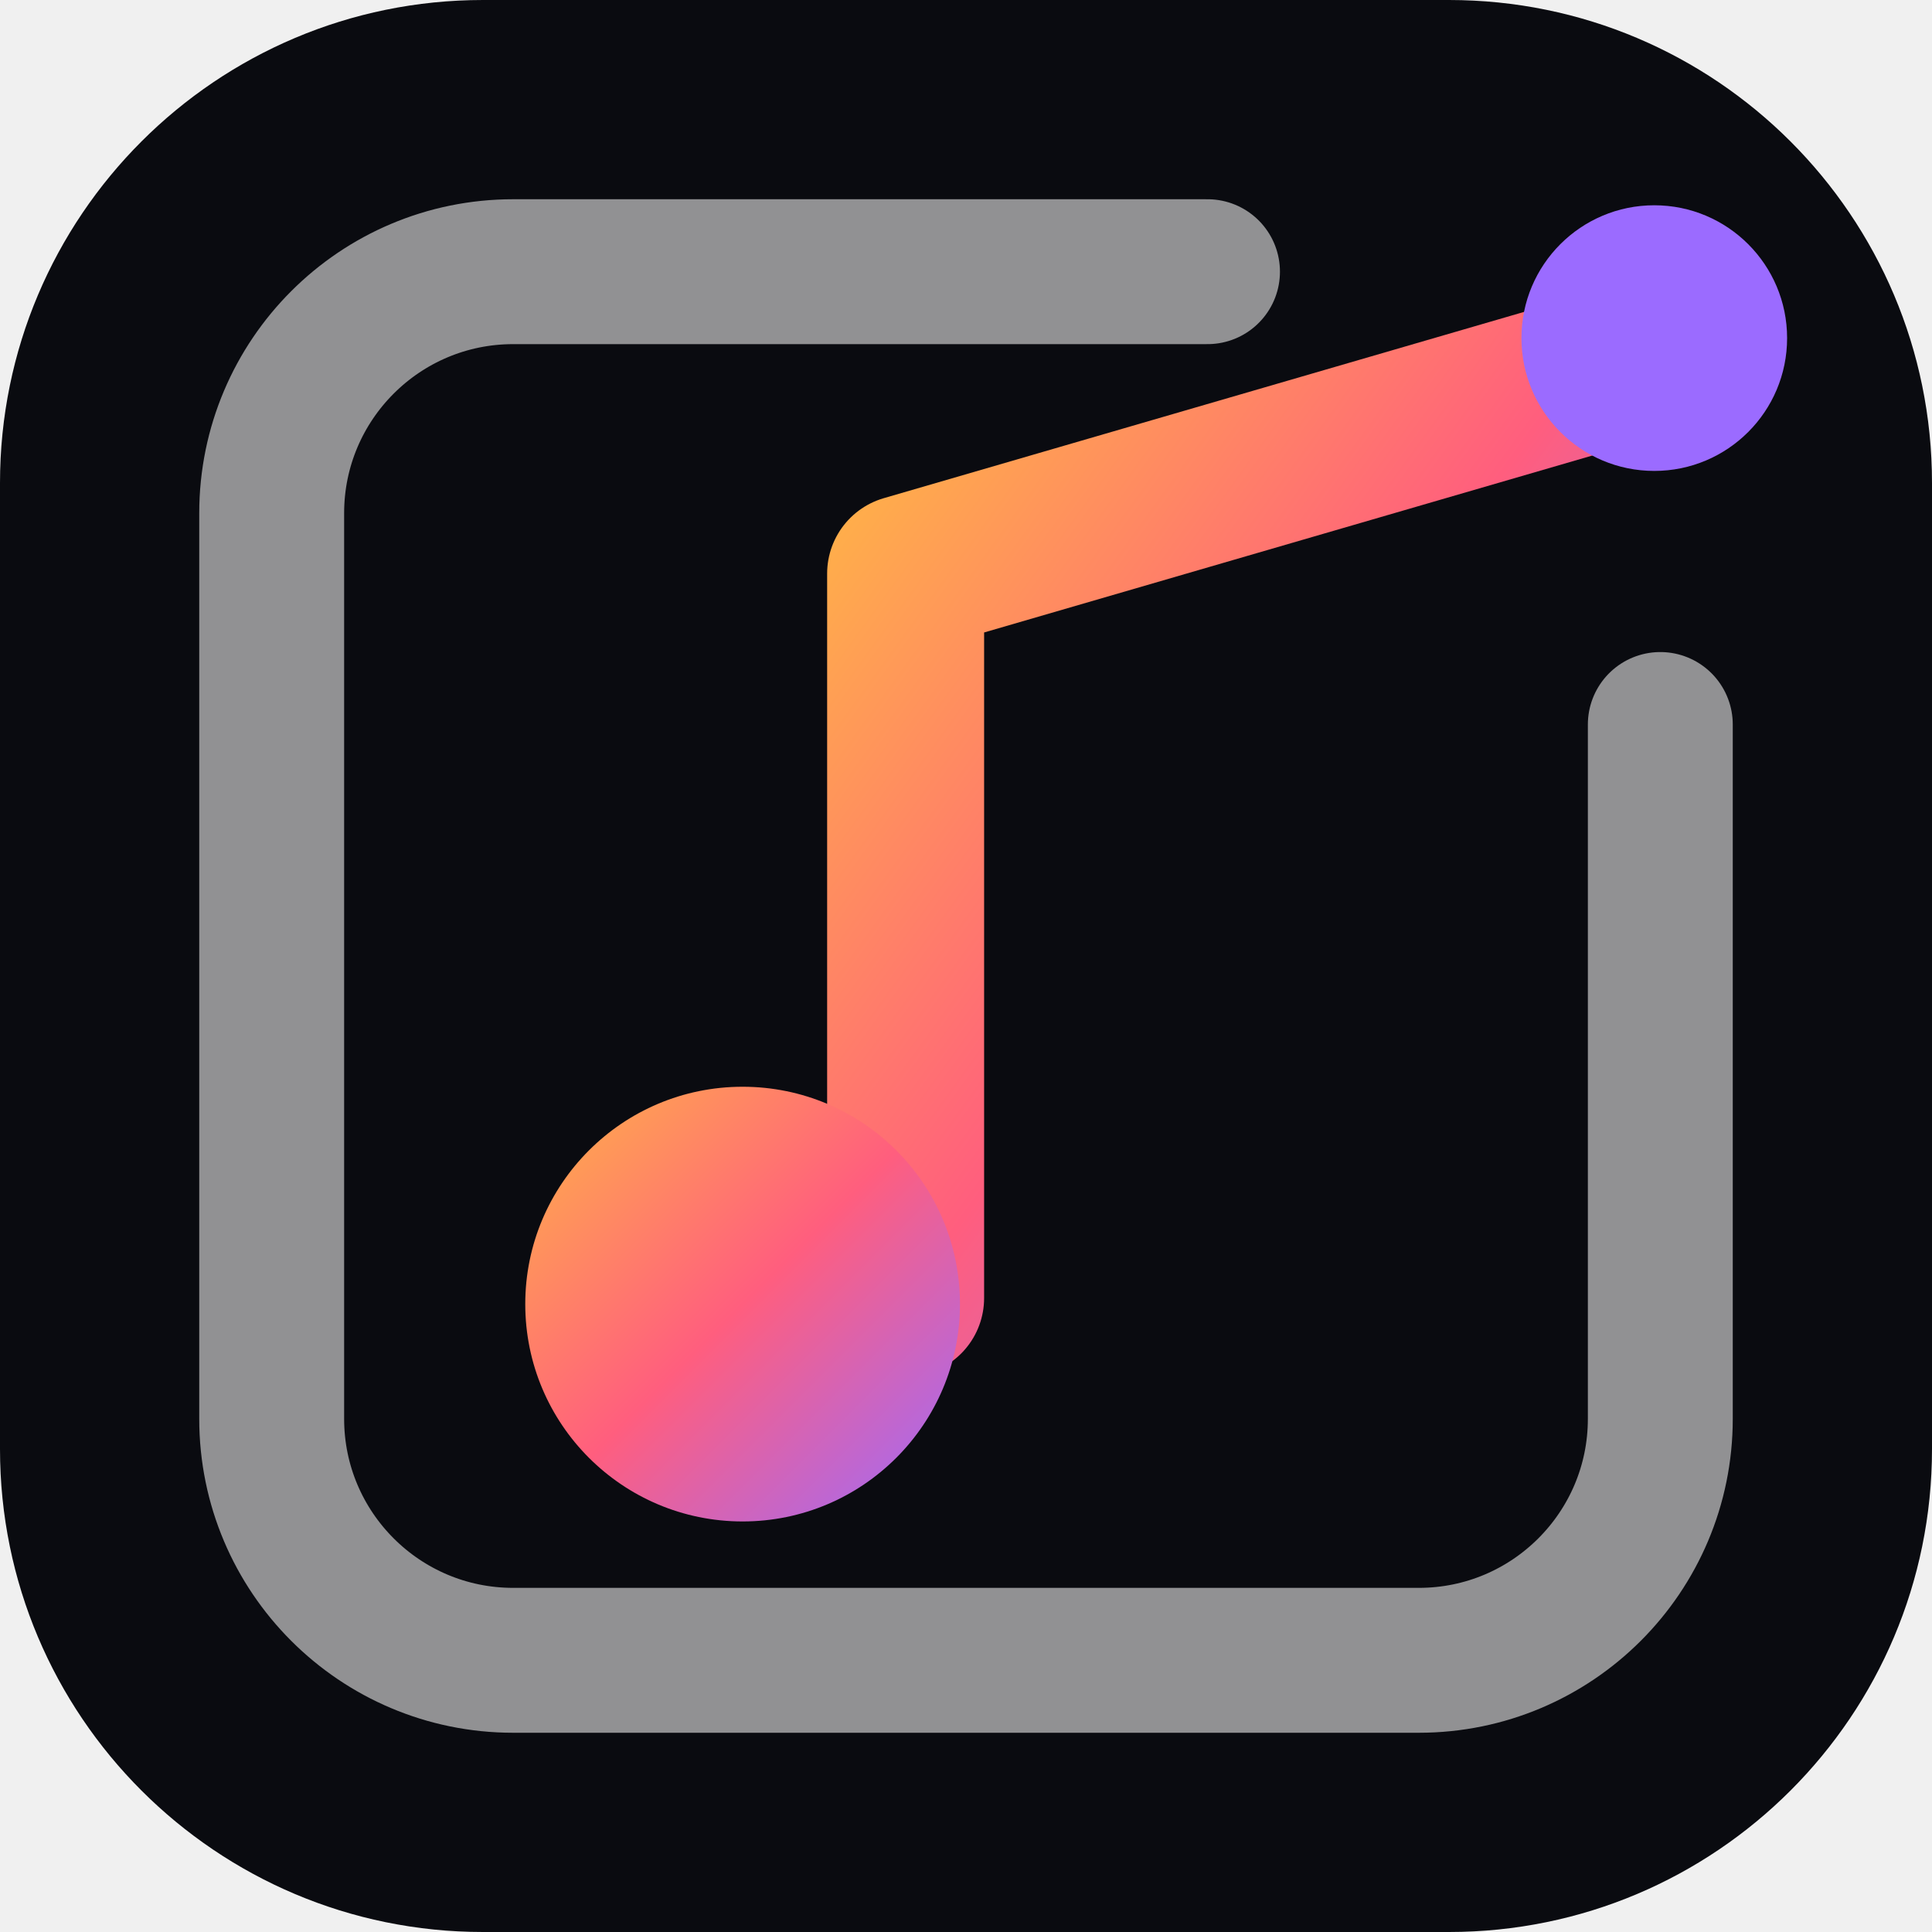
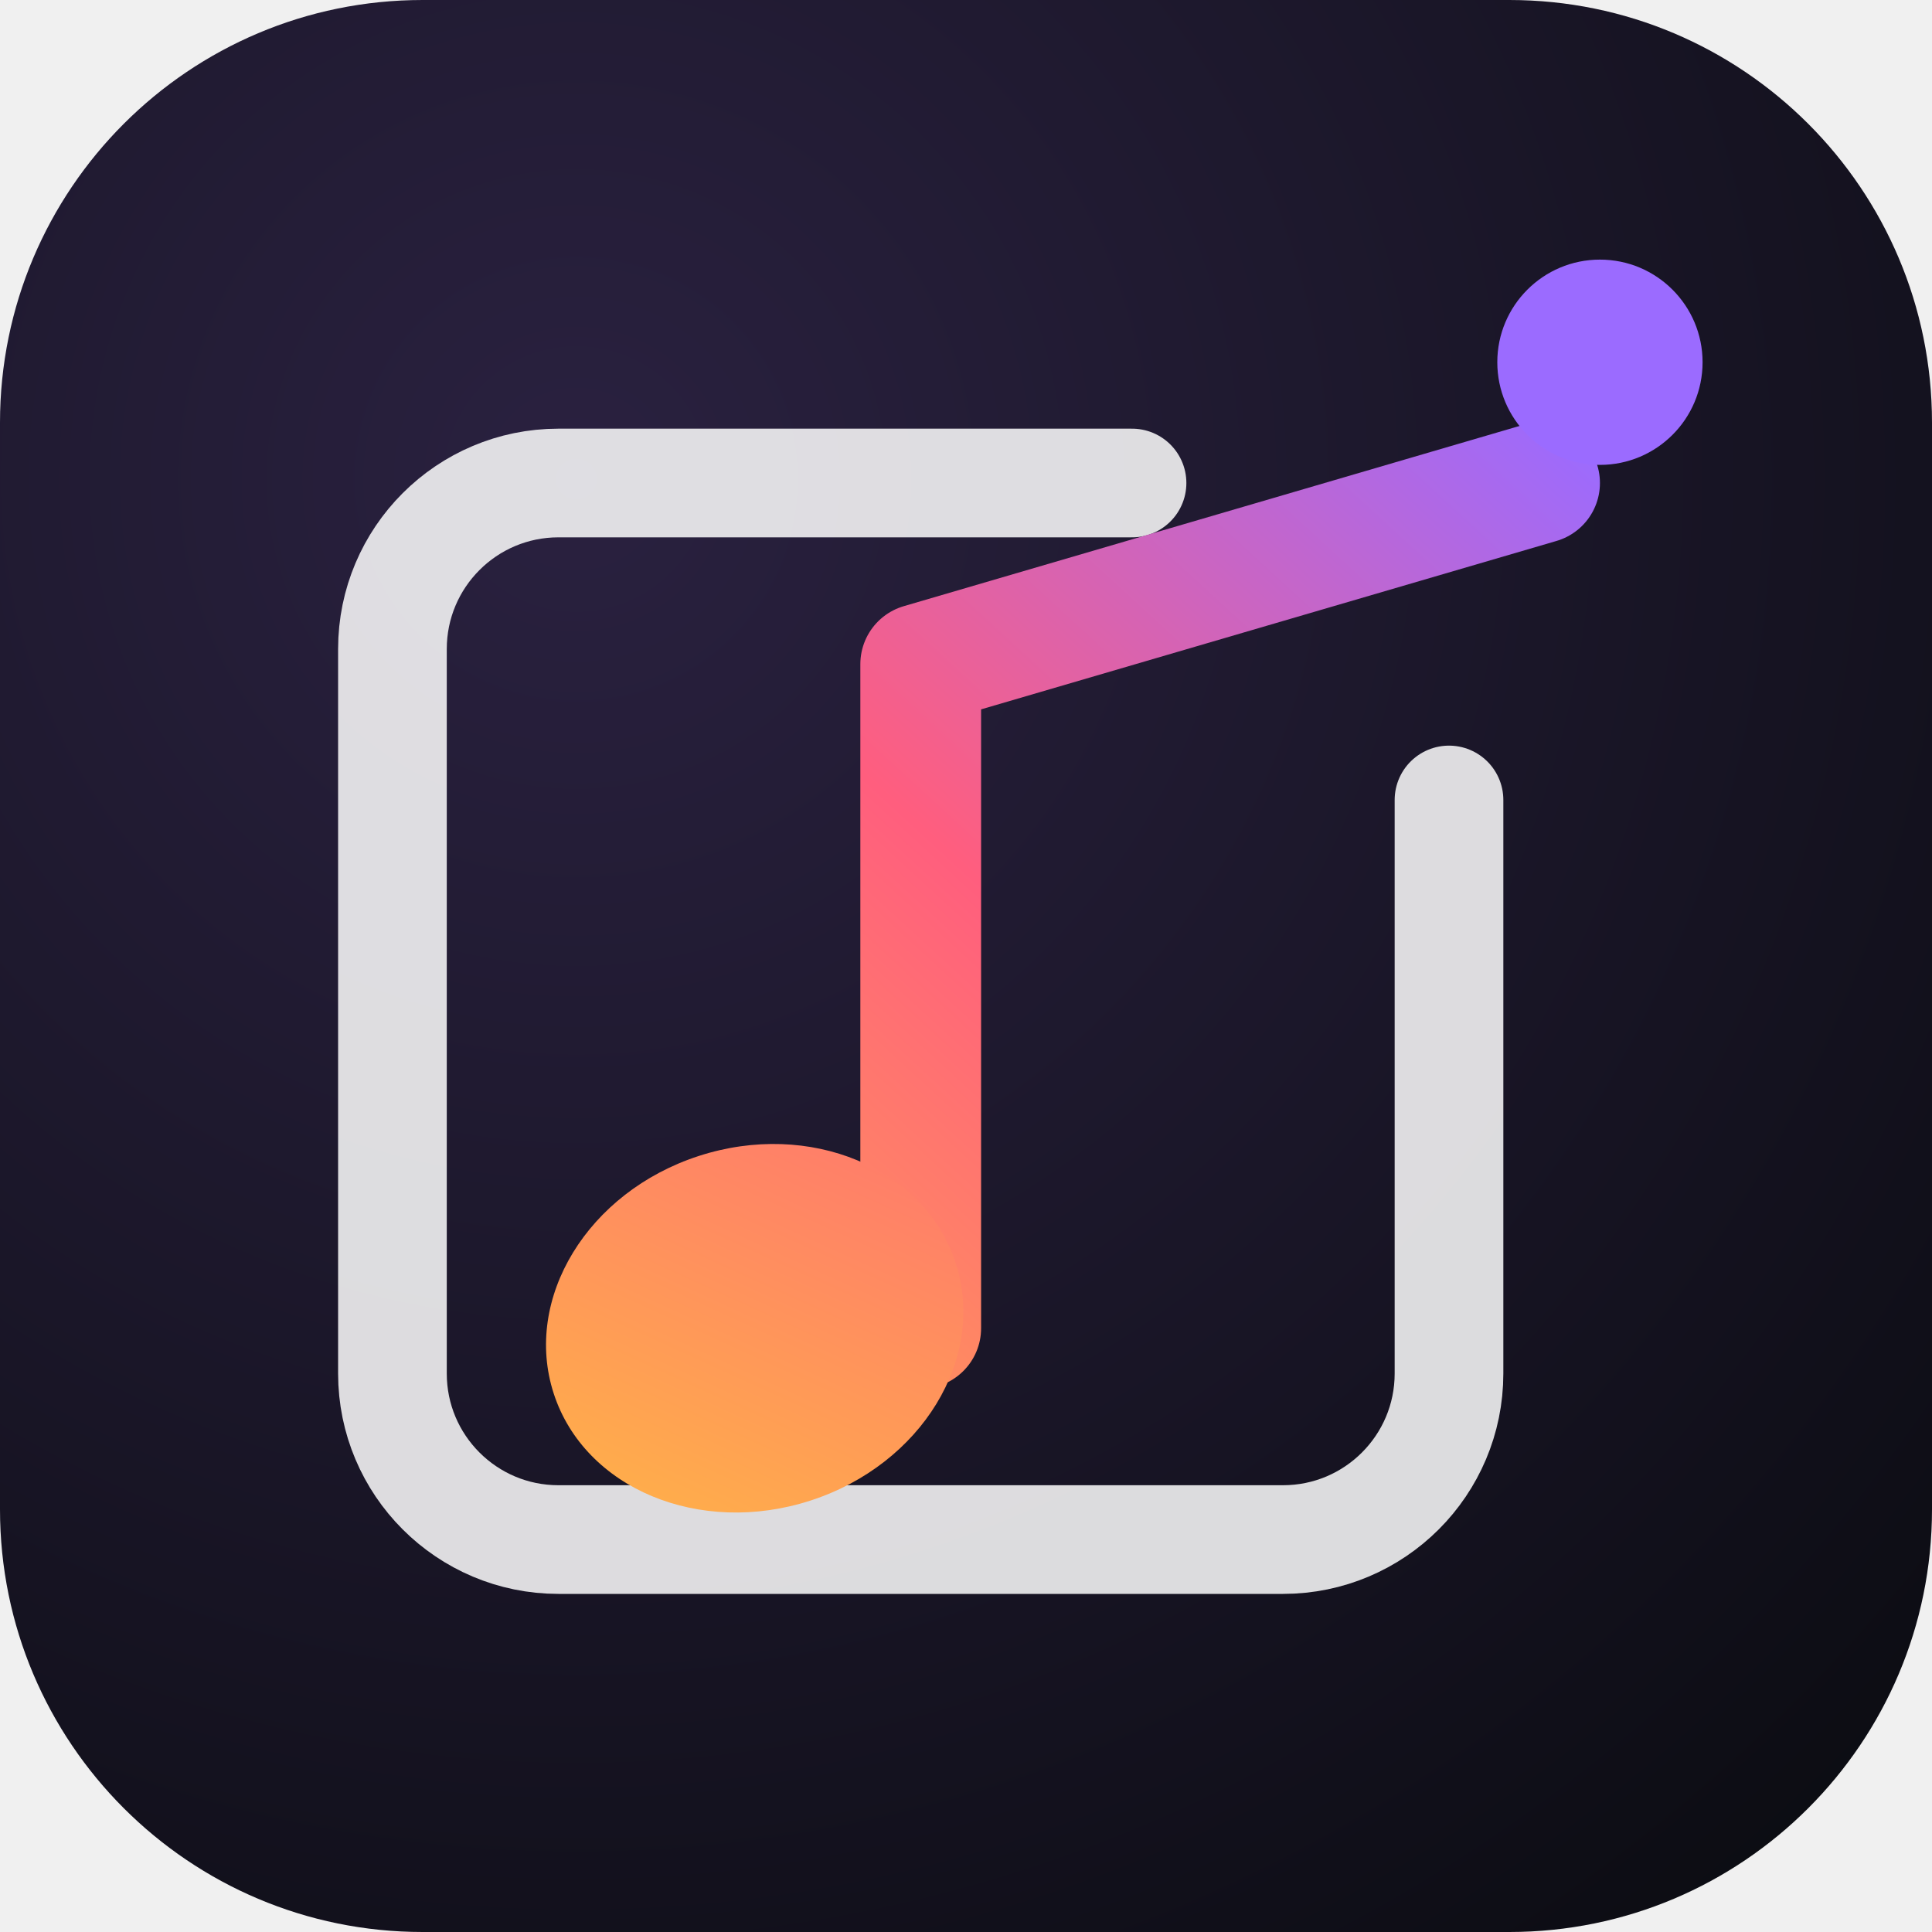
- <svg xmlns="http://www.w3.org/2000/svg" viewBox="0 0 32 32">
+ <svg xmlns="http://www.w3.org/2000/svg" viewBox="0 0 64 64">
  <defs>
-     <linearGradient id="g" x1="0" y1="0" x2="1" y2="1">
+     <linearGradient id="g" gradientUnits="userSpaceOnUse" x1="19" y1="50" x2="52" y2="14">
      <stop offset="0" stop-color="#ffb347" />
      <stop offset=".5" stop-color="#ff5e7e" />
      <stop offset="1" stop-color="#9b6bff" />
    </linearGradient>
+     <radialGradient id="b" cx=".3" cy=".25" r="1">
+       <stop offset="0" stop-color="#2a2140" />
+       <stop offset="1" stop-color="#0a0b10" />
+     </radialGradient>
  </defs>
-   <rect width="32" height="32" rx="8" fill="#0a0b10" />
-   <path d="M20 4.5H8.5a4 4 0 0 0-4 4v15a4 4 0 0 0 4 4h15a4 4 0 0 0 4-4V12" fill="none" stroke="#fff" stroke-opacity=".55" stroke-width="2.4" stroke-linecap="round" />
-   <path d="M15 21.5V9.5l11-3.2" fill="none" stroke="url(#g)" stroke-width="2.6" stroke-linecap="round" stroke-linejoin="round" />
-   <circle cx="12.3" cy="21.6" r="3.6" fill="url(#g)" />
-   <circle cx="27.4" cy="5.6" r="2.2" fill="#9b6bff" />
+   <rect width="64" height="64" rx="14" fill="url(#b)" />
+   <path d="M37.5 16H18.5a5.5 5.5 0 0 0-5.5 5.5v24a5.5 5.5 0 0 0 5.5 5.5h24a5.5 5.5 0 0 0 5.5-5.5V26.5" fill="none" stroke="#fff" stroke-opacity=".85" stroke-width="3.6" stroke-linecap="round" />
+   <path d="M30.5 44V22l20.5-6" fill="none" stroke="url(#g)" stroke-width="4" stroke-linecap="round" stroke-linejoin="round" />
+   <ellipse cx="25" cy="44" rx="7" ry="6" transform="rotate(-18 25 44)" fill="url(#g)" />
+   <circle cx="53" cy="12" r="3.4" fill="#9b6bff" />
</svg>
